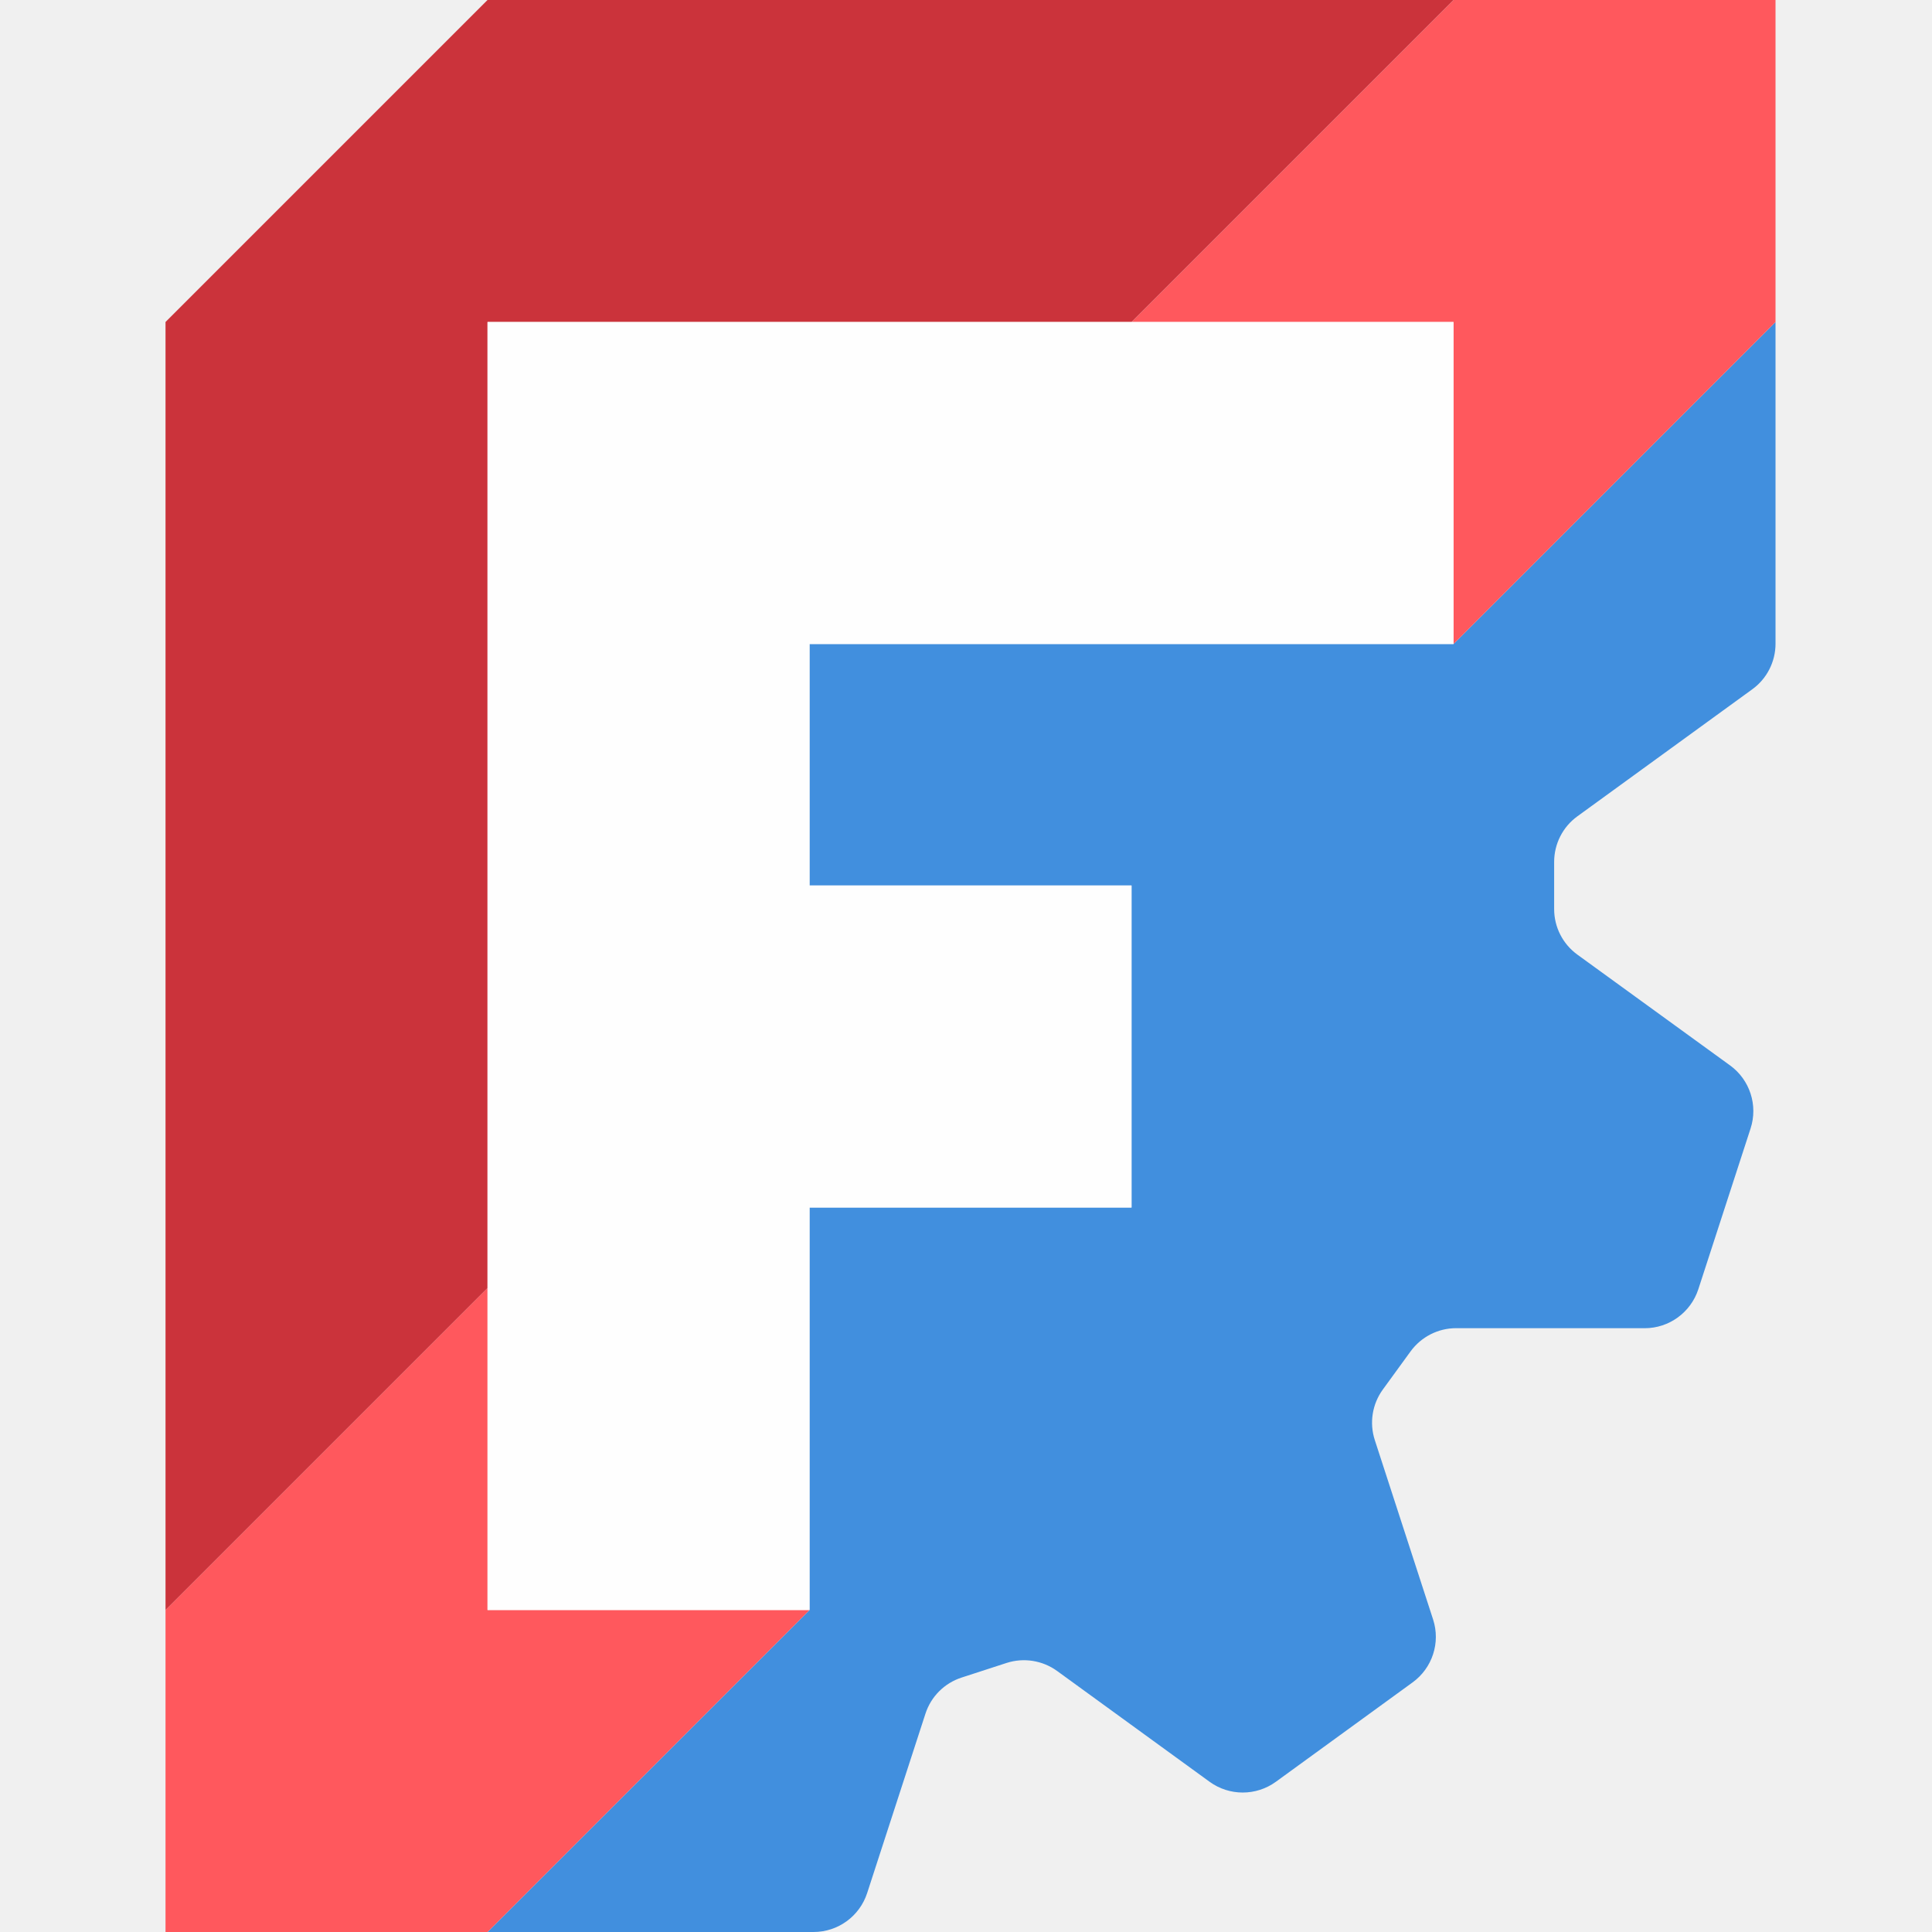
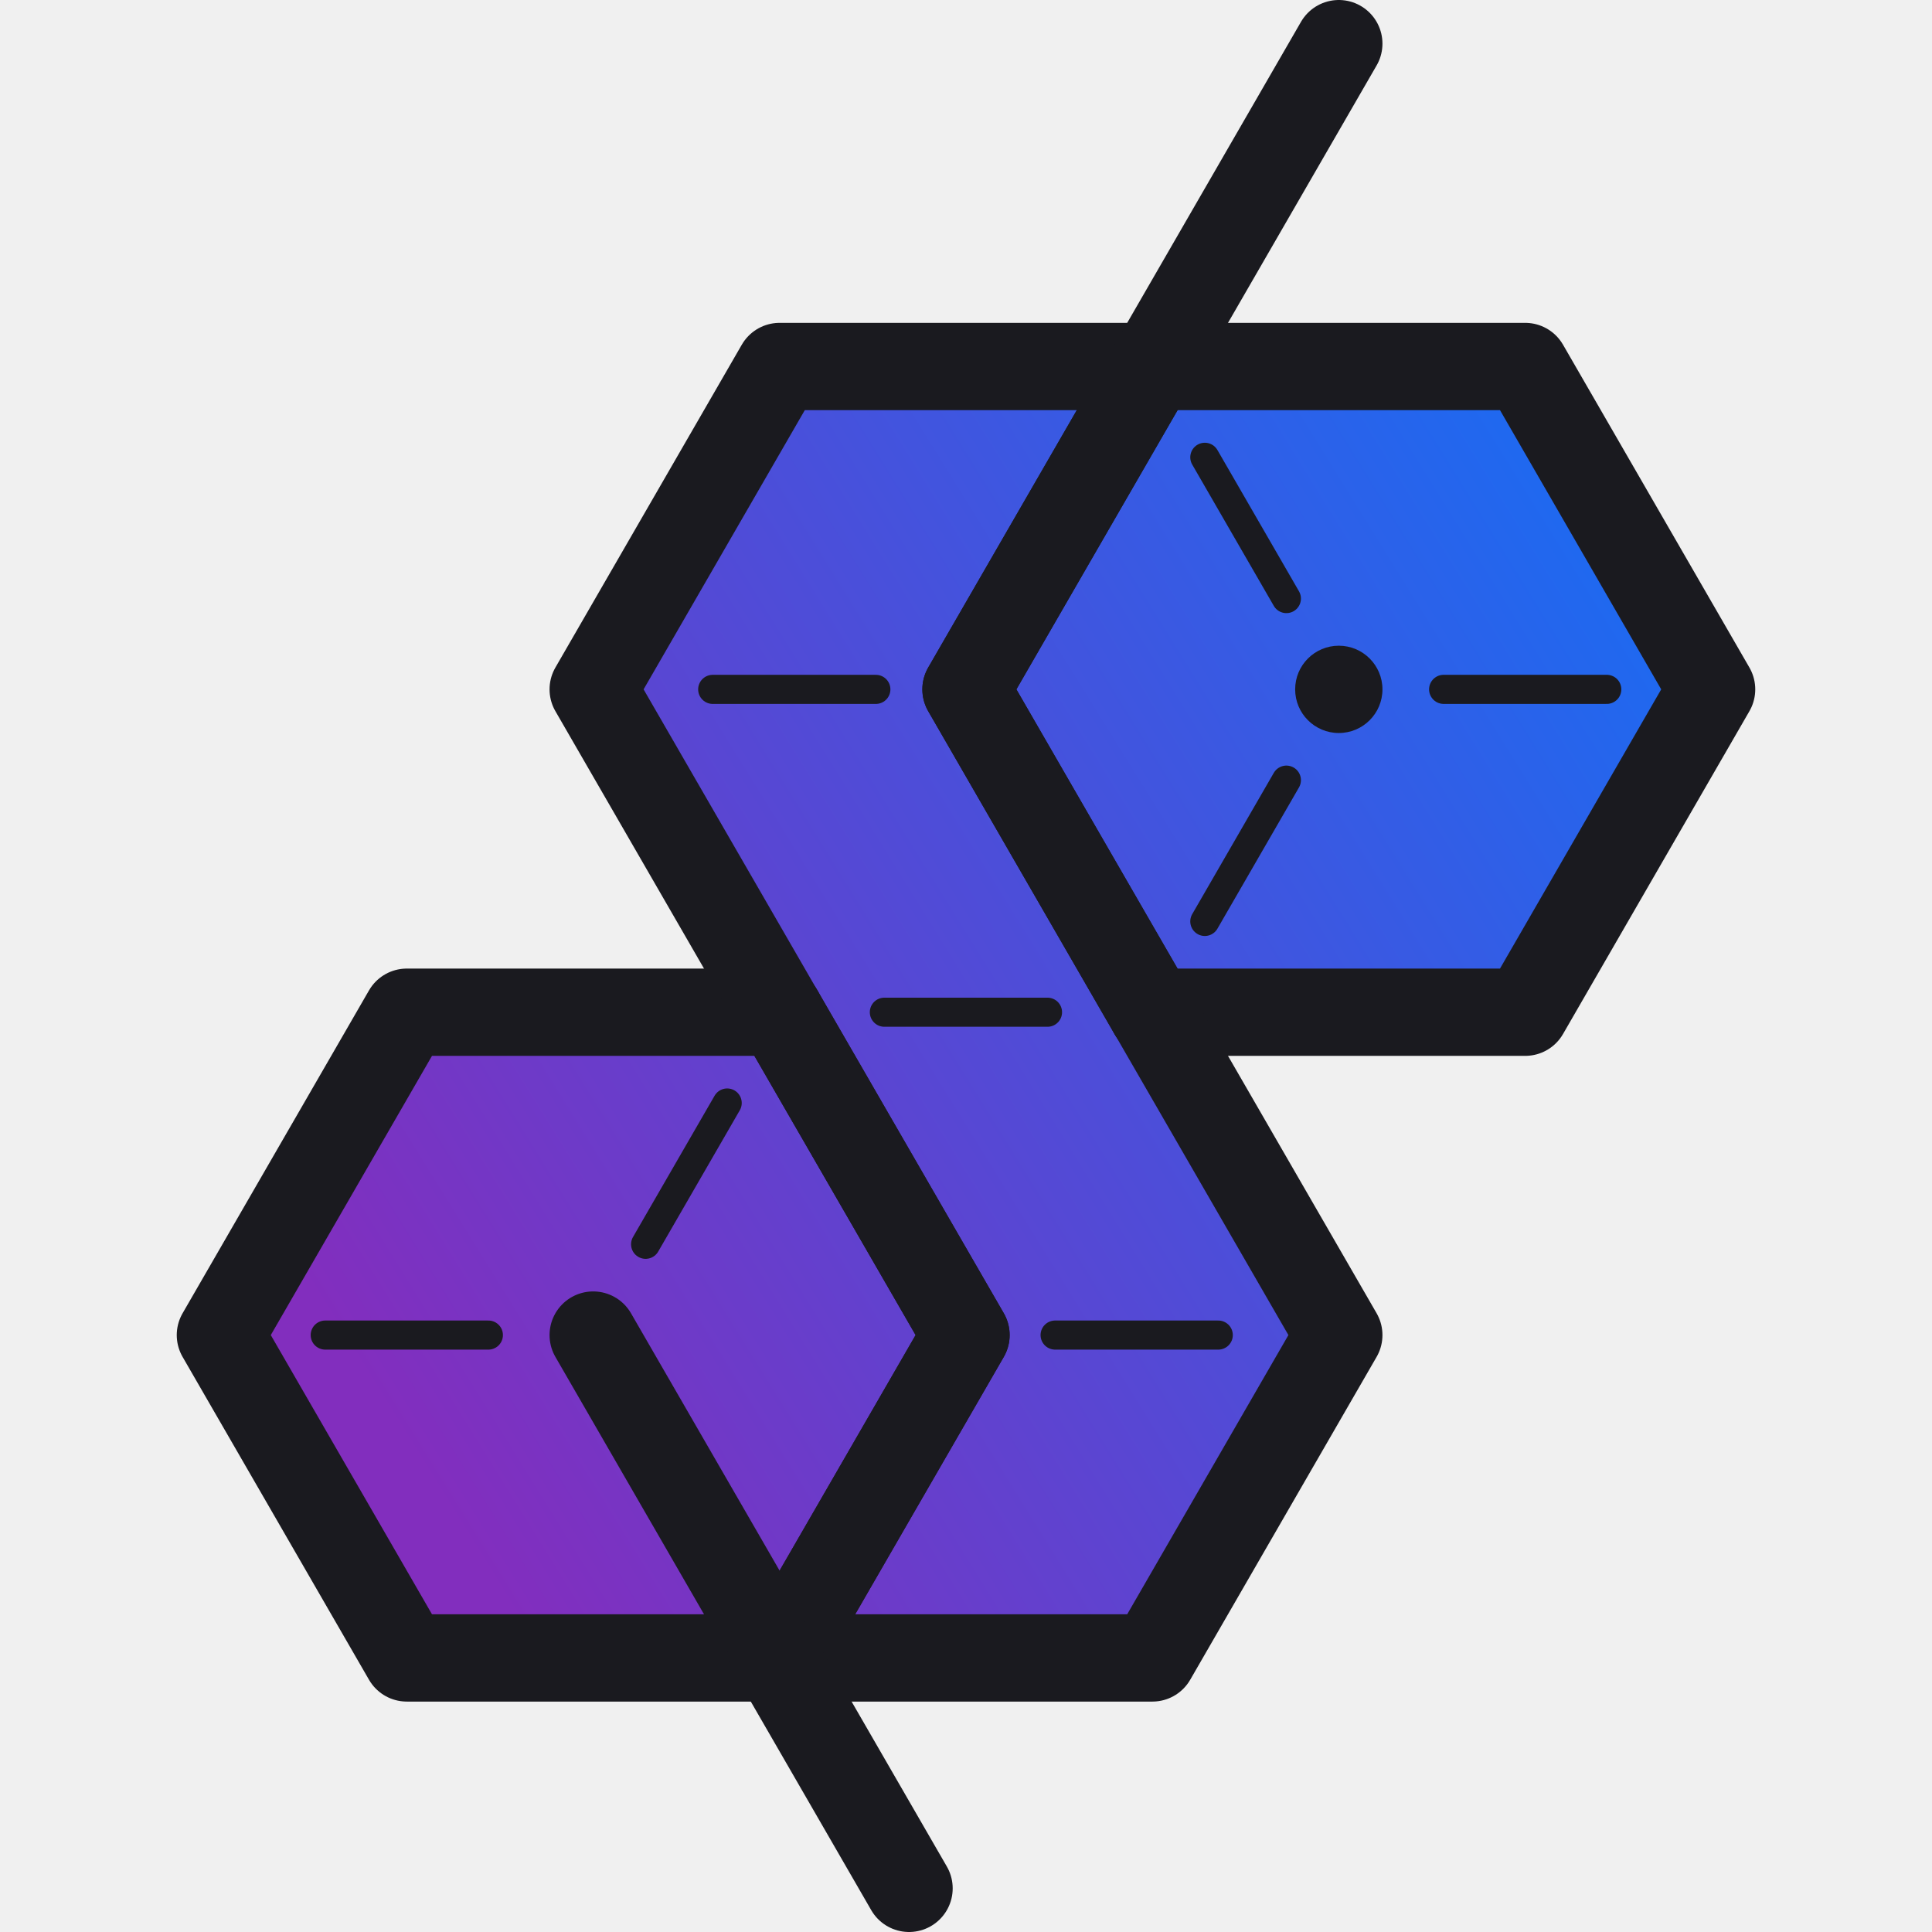
- <svg xmlns="http://www.w3.org/2000/svg" width="48" height="48" viewBox="0 0 48 48" version="1.1" id="svg1" xml:space="preserve">
-   <defs id="defs1" />
-   <g id="g1" transform="matrix(2,0,0,2,0.1124356,0)">
-     <path d="m 22,4 -4,4 h -8 V 11 H 14 v 4 h -4 v 5 L 6,24 h 4.05 c 0.303,-1e-6 0.572,-0.195 0.666,-0.484 l 0.724,-2.228 c 0.069,-0.213 0.236,-0.38 0.45,-0.449 l 0.557,-0.181 c 0.213,-0.069 0.447,-0.032 0.628,0.099 l 1.895,1.377 c 0.245,0.178 0.578,0.178 0.823,0 l 1.699,-1.235 c 0.245,-0.178 0.348,-0.494 0.254,-0.782 l -0.724,-2.228 c -0.069,-0.213 -0.032,-0.447 0.1,-0.628 l 0.344,-0.473 c 0.132,-0.181 0.342,-0.289 0.566,-0.289 l 2.343,5.1e-4 c 0.303,10e-6 0.572,-0.196 0.666,-0.484 l 0.649,-1.997 c 0.094,-0.288 -0.009,-0.605 -0.254,-0.783 L 19.539,11.859 C 19.357,11.727 19.25,11.517 19.25,11.293 V 10.707 c 1.9e-5,-0.224 0.107,-0.435 0.288,-0.566 L 21.712,8.562 C 21.893,8.431 22,8.22 22,7.996 Z" style="fill:#418fde;fill-opacity:1;fill-rule:evenodd;stroke:none;stroke-width:2.646;stroke-linecap:square" id="path8" />
-     <path id="path7" style="display:inline;fill:#ff585d;fill-opacity:1;fill-rule:evenodd;stroke:none;stroke-width:2.646;stroke-linecap:square" d="m 18,0 -4,4 h 4 V 8 L 22,4 V 0 Z M 6,16 2,20 v 4 h 4 l 4,-4 H 6 Z" />
-     <path d="M 6,0 2,4 V 20 L 6,16 V 4 h 8 l 4,-4 z" style="fill:#cb333b;fill-rule:evenodd;stroke-width:2.646;stroke-linecap:square" id="path3" />
-     <path d="M 6,20 H 10 V 15 H 14 V 11 H 10 V 8 h 8 V 4 H 6 Z" style="fill:#fefefe;fill-opacity:1;fill-rule:evenodd;stroke:none;stroke-width:2.646;stroke-linecap:square" id="path9" />
+ <svg xmlns="http://www.w3.org/2000/svg" xmlns:xlink="http://www.w3.org/1999/xlink" width="351.349mm" height="351.349mm" viewBox="0 0 351.349 351.349" version="1.1" id="svg1">
+   <defs id="defs1">
+     <linearGradient xlink:href="#linearGradient63" id="linearGradient362" gradientUnits="userSpaceOnUse" gradientTransform="translate(1858.218,-13.69721)" x1="-17.163" y1="4249.731" x2="1120.862" y2="3544.098" />
+     <linearGradient id="linearGradient63">
+       <stop style="stop-color:#822ebe;stop-opacity:1;" offset="0" id="stop63" />
+       <stop style="stop-color:#007bff;stop-opacity:1;" offset="1" id="stop64" />
+     </linearGradient>
+     <clipPath clipPathUnits="userSpaceOnUse" id="clipPath9">
+       <path style="fill:#ffffff;stroke:#000000;stroke-width:2;stroke-linecap:round;stroke-linejoin:round;stroke-dasharray:none" d="m 2741.847,3706.458 128.12,221.91 -128.12,221.912 h -256.24 l 128.12,221.911 -128.12,221.91 h -512.481 l -128.12,-221.911 128.121,-221.911 h 256.24 l -128.12,-221.91 128.12,-221.911 z" id="path10" />
+     </clipPath>
+   </defs>
+   <g id="layer1" transform="translate(-14.2875,107.6854)">
+     <path id="rect16" clip-path="url(#clipPath9)" style="fill:url(#linearGradient362);stroke-width:5.903;stroke-linecap:round;stroke-linejoin:round" d="m 2229.367,3706.459 -128.121,221.91 128.121,221.91 h -256.24 l -128.121,221.912 128.121,221.91 h 512.481 l 128.119,-221.91 -128.119,-221.91 h 256.24 l 128.119,-221.912 -128.119,-221.91 z" transform="matrix(0.2645833,0,0,0.2645833,-433.7894,-1021.701)" />
+     <path id="path346" style="fill:none;stroke:#1a1a1f;stroke-width:15.875;stroke-linecap:round;stroke-linejoin:round;stroke-dasharray:none;stroke-opacity:1" d="m 291.657,76.394 h -67.797 l -33.898,-58.714 33.898,-58.714 h 67.797 l 33.898,58.714 z" />
+     <path id="path347" style="fill:none;stroke:#1a1a1f;stroke-width:15.875;stroke-linecap:round;stroke-linejoin:round;stroke-dasharray:none;stroke-opacity:1" d="M 156.064,193.822 H 88.267 L 54.368,135.108 88.267,76.394 H 156.064 l 33.898,58.714 z" />
+     <path style="fill:none;stroke:#1a1a1f;stroke-width:15.875;stroke-linecap:round;stroke-linejoin:round;stroke-dasharray:none;stroke-opacity:1" d="m 223.861,76.394 33.898,58.714 -33.898,58.714 H 156.064" id="path348" />
+     <path style="fill:none;stroke:#1a1a1f;stroke-width:15.875;stroke-linecap:round;stroke-linejoin:round;stroke-dasharray:none;stroke-opacity:1" d="M 156.064,76.394 122.165,17.68 156.064,-41.034 h 67.797" id="path349" />
+     <path style="fill:none;stroke:#1a1a1f;stroke-width:15.875;stroke-linecap:round;stroke-linejoin:round;stroke-dasharray:none;stroke-opacity:1" d="M 223.834,76.394 189.962,17.68 223.861,-41.034" id="path350" />
+     <path style="fill:none;stroke:#1a1a1f;stroke-width:15.875;stroke-linecap:round;stroke-linejoin:round;stroke-dasharray:none;stroke-opacity:1" d="M 156.064,193.822 189.962,135.108 156.064,76.394" id="path351" />
+     <circle style="fill:#1a1a1f;fill-opacity:1;stroke:none;stroke-width:0.486;stroke-linecap:round;stroke-linejoin:round;stroke-dasharray:none;stroke-opacity:1" id="circle351" cx="257.759" cy="17.681" r="7.938" />
+     <path style="fill:none;stroke:#1a1a1f;stroke-width:15.875;stroke-linecap:round;stroke-linejoin:round;stroke-dasharray:none;stroke-opacity:1" d="M 156.064,193.822 122.165,135.108" id="path352" />
+     <path style="fill:none;stroke:#1a1a1f;stroke-width:15.875;stroke-linecap:round;stroke-linejoin:round;stroke-dasharray:none;stroke-opacity:1" d="M 179.604,235.726 154.516,192.274" id="path353" />
+     <path style="fill:none;stroke:#1a1a1f;stroke-width:15.875;stroke-linecap:round;stroke-linejoin:round;stroke-dasharray:none;stroke-opacity:1" d="m 223.861,-41.034 33.898,-58.714" id="path354" />
+     <path style="fill:none;stroke:#1a1a1f;stroke-width:5.292;stroke-linecap:round;stroke-linejoin:round;stroke-dasharray:none;stroke-opacity:1" d="M 73.432,135.108 H 103.102" id="path355" />
+     <path style="fill:none;stroke:#1a1a1f;stroke-width:5.292;stroke-linecap:round;stroke-linejoin:round;stroke-dasharray:none;stroke-opacity:1" d="m 206.167,135.108 h 29.67" id="path356" />
+     <path style="fill:none;stroke:#1a1a1f;stroke-width:5.292;stroke-linecap:round;stroke-linejoin:round;stroke-dasharray:none;stroke-opacity:1" d="m 175.114,76.394 h 29.67" id="path357" />
+     <path style="fill:none;stroke:#1a1a1f;stroke-width:5.292;stroke-linecap:round;stroke-linejoin:round;stroke-dasharray:none;stroke-opacity:1" d="m 143.898,17.682 h 29.67" id="path358" />
+     <path style="fill:none;stroke:#1a1a1f;stroke-width:5.292;stroke-linecap:round;stroke-linejoin:round;stroke-dasharray:none;stroke-opacity:1" d="M 146.532,92.903 131.697,118.598" id="path359" />
+     <path style="fill:none;stroke:#1a1a1f;stroke-width:5.292;stroke-linecap:round;stroke-linejoin:round;stroke-dasharray:none;stroke-opacity:1" d="m 276.822,17.68 h 29.67" id="path360" />
+     <path style="fill:none;stroke:#1a1a1f;stroke-width:5.292;stroke-linecap:round;stroke-linejoin:round;stroke-dasharray:none;stroke-opacity:1" d="M 248.227,1.171 233.393,-24.524" id="path361" />
+     <path style="fill:none;stroke:#1a1a1f;stroke-width:5.292;stroke-linecap:round;stroke-linejoin:round;stroke-dasharray:none;stroke-opacity:1" d="M 248.228,34.189 233.392,59.884" id="path362" />
+     <rect style="opacity:0.453;fill:none;stroke:none;stroke-width:0.648;stroke-linecap:round" id="rect366" width="351.349" height="351.349" x="14.288" y="-107.685" />
  </g>
</svg>
